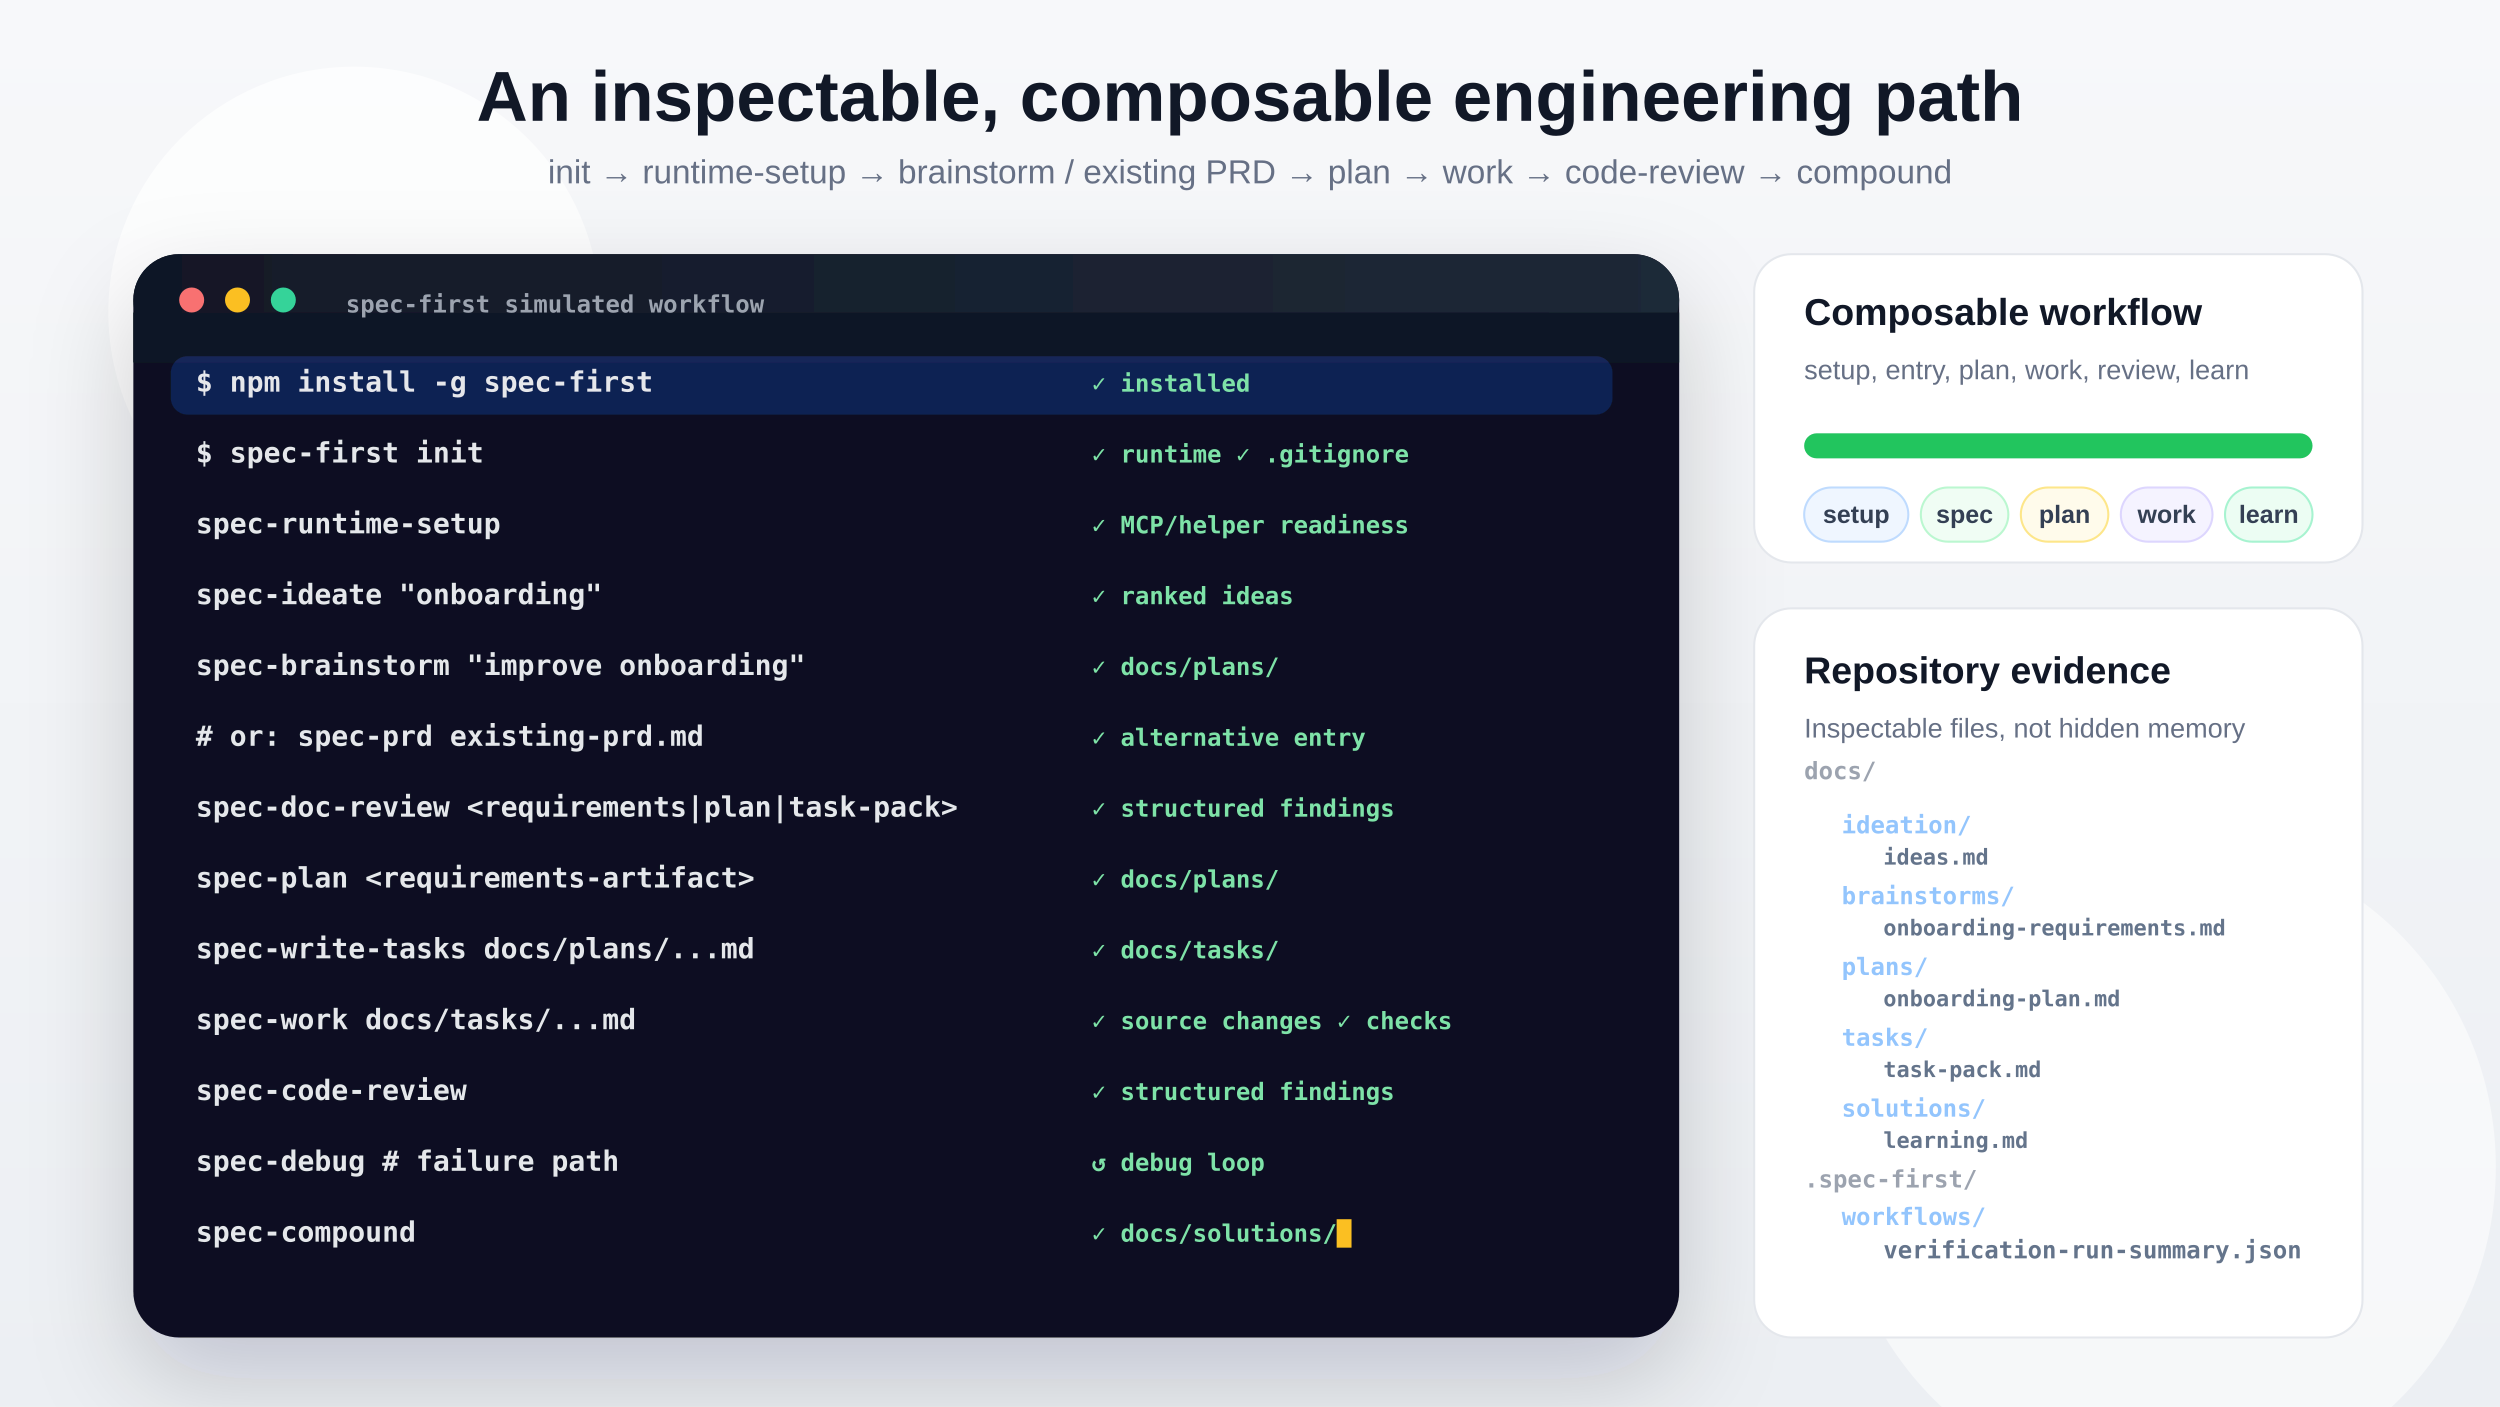
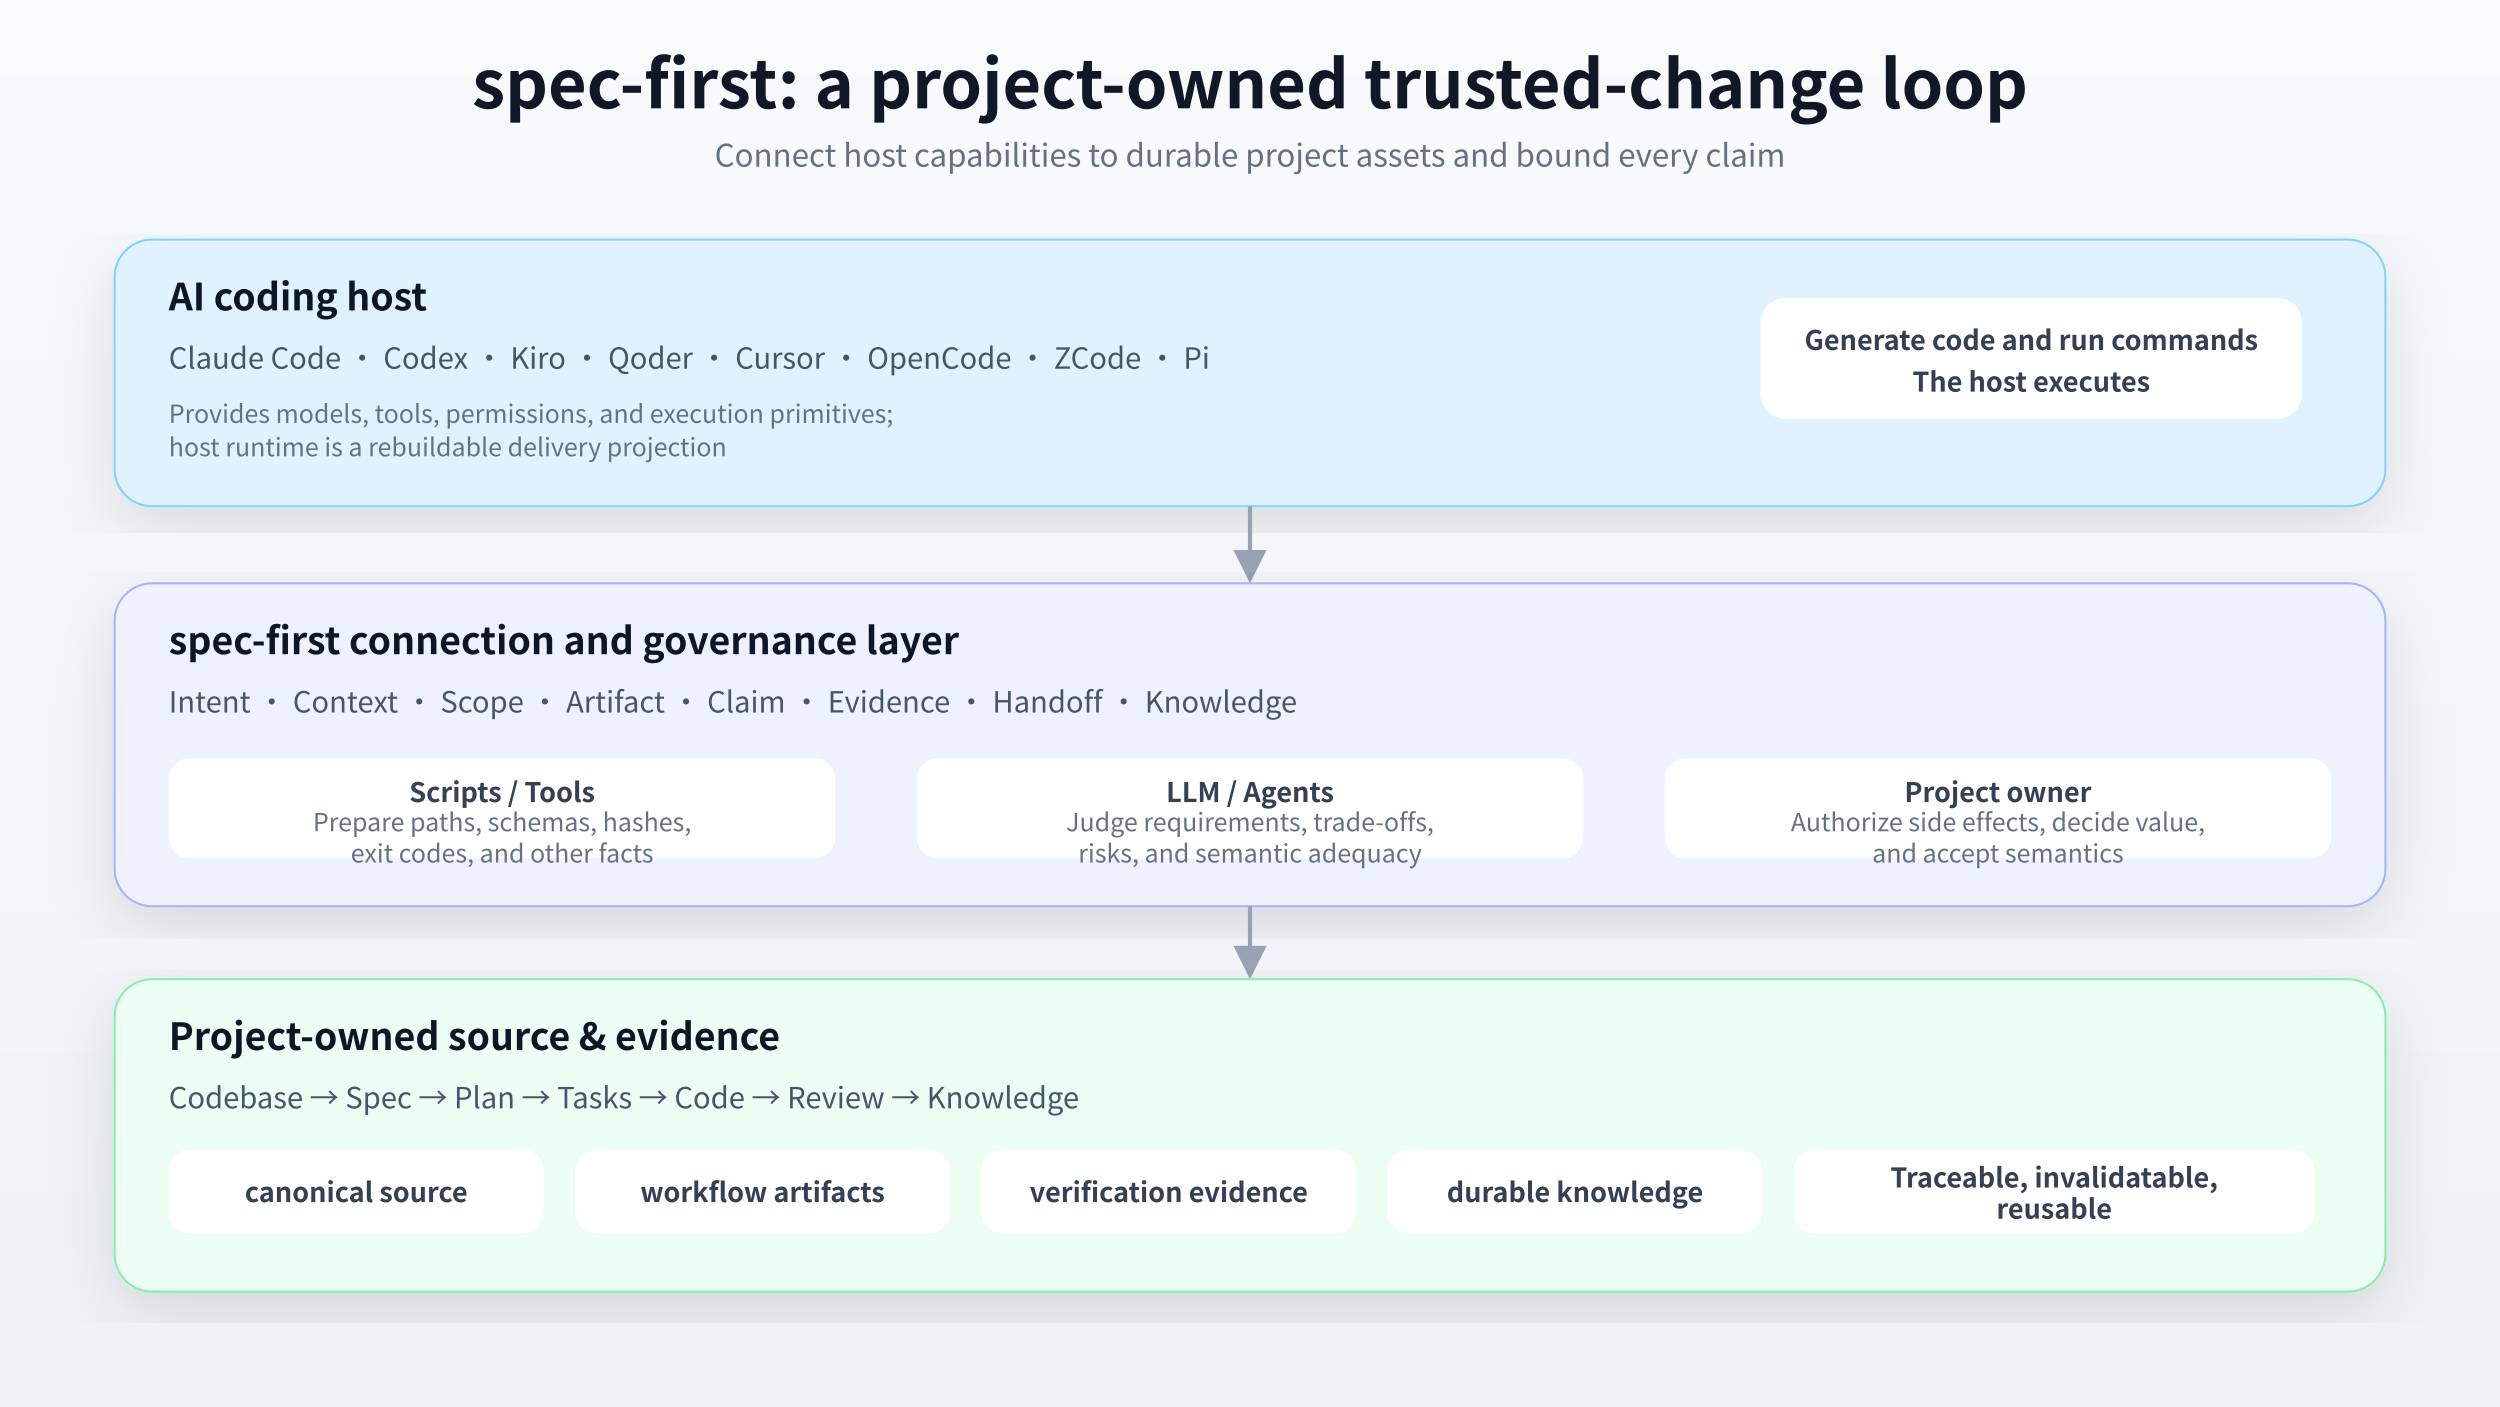
<svg xmlns="http://www.w3.org/2000/svg" viewBox="0 0 1200 675" role="img" aria-labelledby="title desc">
  <defs>
-     <linearGradient id="page" x1="0" y1="0" x2="0" y2="1">
-       <stop offset="0" stop-color="#F7F8FA" />
-       <stop offset="1" stop-color="#ECEFF3" />
+     <linearGradient id="bg" x2="0" y2="1">
+       <stop stop-color="#F8FAFC" />
+       <stop offset="1" stop-color="#EEF2F7" />
    </linearGradient>
-     <linearGradient id="terminalTop" x1="0" y1="0" x2="1" y2="0">
-       <stop offset="0" stop-color="#111827" />
-       <stop offset="1" stop-color="#1F2937" />
-     </linearGradient>
-     <filter id="shadow" x="-12%" y="-12%" width="124%" height="128%">
-       <feDropShadow dx="0" dy="20" stdDeviation="24" flood-color="#111827" flood-opacity="0.18" />
+     <filter id="shadow">
+       <feDropShadow dx="0" dy="10" stdDeviation="16" flood-opacity=".12" />
    </filter>
-     <style>
-       text { font-family: -apple-system, BlinkMacSystemFont, "SF Pro Display", Arial, sans-serif; letter-spacing:0; }
-       .title { fill:#111827; font-size:34px; font-weight:760; text-anchor:middle; }
-       .subtitle { fill:#667085; font-size:16px; font-weight:520; text-anchor:middle; }
-       .mono { font-family:"SFMono-Regular", ui-monospace, Menlo, Consolas, monospace; font-size:13.5px; font-weight:620; }
-       .mono-small { font-family:"SFMono-Regular", ui-monospace, Menlo, Consolas, monospace; font-size:11.5px; font-weight:600; }
-       .cmd { fill:#E5E7EB; }
-       .ok { fill:#7EE2A8; }
-       .muted { fill:#9CA3AF; }
-       .path { fill:#93C5FD; }
-       .accent { fill:#FBBF24; }
-       .artifact-file { fill:#64748B; }
-       .artifact-file-small { fill:#64748B; font-size:10.5px; font-weight:600; }
-       .panel-title { fill:#111827; font-size:18px; font-weight:720; }
-       .panel-copy { fill:#667085; font-size:13px; font-weight:540; }
-       .chip-text { fill:#344054; font-size:12px; font-weight:680; text-anchor:middle; }
-       .scan { animation: scan 16s ease-in-out infinite; }
-       .progressBar { transform-origin:0 0; animation: grow 16s ease-in-out infinite; }
-       .artifact1 { animation: artifactPulse 16s ease-in-out infinite; animation-delay:3.8s; }
-       .artifact2 { animation: artifactPulse 16s ease-in-out infinite; animation-delay:5.2s; }
-       .artifact3 { animation: artifactPulse 16s ease-in-out infinite; animation-delay:8.0s; }
-       .artifact4 { animation: artifactPulse 16s ease-in-out infinite; animation-delay:9.2s; }
-       .artifact5 { animation: artifactPulse 16s ease-in-out infinite; animation-delay:11.0s; }
-       .artifact6 { animation: artifactPulse 16s ease-in-out infinite; animation-delay:12.4s; }
-       .cursor { animation: blink 1s steps(2, start) infinite; }
-       @keyframes scan {
-         0% { transform:translateY(0); opacity:0.95; }
-         9% { transform:translateY(34px); opacity:0.95; }
-         18% { transform:translateY(68px); opacity:0.95; }
-         27% { transform:translateY(102px); opacity:0.95; }
-         36% { transform:translateY(136px); opacity:0.95; }
-         45% { transform:translateY(170px); opacity:0.95; }
-         54% { transform:translateY(204px); opacity:0.95; }
-         63% { transform:translateY(238px); opacity:0.95; }
-         72% { transform:translateY(272px); opacity:0.95; }
-         82% { transform:translateY(306px); opacity:0.95; }
-         92% { transform:translateY(340px); opacity:0.95; }
-         100% { transform:translateY(374px); opacity:0.95; }
-       }
-       @keyframes grow {
-         0% { transform:scaleX(0.08); }
-         18% { transform:scaleX(0.22); }
-         36% { transform:scaleX(0.42); }
-         54% { transform:scaleX(0.58); }
-         72% { transform:scaleX(0.76); }
-         92%, 100% { transform:scaleX(1); }
-       }
-       @keyframes artifactPulse {
-         0%, 12% { transform:translateX(6px); }
-         18%, 100% { transform:translateX(0); }
-       }
-       @keyframes blink {
-         0%, 45% { opacity:1; }
-         46%, 100% { opacity:0; }
-       }
-     </style>
+     <style>text{font-family:-apple-system,BlinkMacSystemFont,"PingFang SC","Noto Sans CJK SC",sans-serif}.h{font-size:32px;font-weight:750;fill:#101828}.sub{font-size:15px;fill:#667085}.t{font-size:18px;font-weight:720;fill:#101828}.b{font-size:14px;fill:#475467}.s{font-size:12px;fill:#667085}.chip{font-size:13px;font-weight:700;fill:#344054;text-anchor:middle}.arrow{stroke:#98A2B3;stroke-width:2;marker-end:url(#a)}</style>
+     <marker id="a" markerWidth="8" markerHeight="8" refX="7" refY="4" orient="auto">
+       <path d="M0 0L8 4L0 8z" fill="#98A2B3" />
+     </marker>
  </defs>
-   <rect width="1200" height="675" fill="url(#page)" />
-   <circle cx="170" cy="150" r="118" fill="#FFFFFF" opacity="0.72" />
-   <circle cx="1040" cy="560" r="158" fill="#FFFFFF" opacity="0.54" />
-   <text x="600" y="58" class="title">An inspectable, composable engineering path</text>
-   <text x="600" y="88" class="subtitle">init → runtime-setup → brainstorm / existing PRD → plan → work → code-review → compound</text>
-   <g transform="translate(64 122)" filter="url(#shadow)">
-     <rect x="0" y="0" width="742" height="520" rx="22" fill="#0B1020" />
-     <rect x="0" y="0" width="742" height="44" rx="22" fill="url(#terminalTop)" />
-     <rect x="0" y="28" width="742" height="24" fill="#111827" />
-     <circle cx="28" cy="22" r="6" fill="#F87171" />
-     <circle cx="50" cy="22" r="6" fill="#FBBF24" />
-     <circle cx="72" cy="22" r="6" fill="#34D399" />
-     <text x="102" y="28" class="mono-small muted">spec-first simulated workflow</text>
-     <g transform="translate(30 66)">
-       <rect class="scan" x="-12" y="-17" width="692" height="28" rx="8" fill="#1D4ED8" opacity="0.28" />
-       <text x="0" y="0" class="mono cmd">$ npm install -g spec-first</text>
-       <text x="430" y="0" class="mono-small ok">✓ installed</text>
-       <text x="0" y="34" class="mono cmd">$ spec-first init</text>
-       <text x="430" y="34" class="mono-small ok">✓ runtime  ✓ .gitignore</text>
-       <text x="0" y="68" class="mono cmd">spec-runtime-setup</text>
-       <text x="430" y="68" class="mono-small ok">✓ MCP/helper readiness</text>
-       <text x="0" y="102" class="mono cmd">spec-ideate "onboarding"</text>
-       <text x="430" y="102" class="mono-small ok">✓ ranked ideas</text>
-       <text x="0" y="136" class="mono cmd">spec-brainstorm "improve onboarding"</text>
-       <text x="430" y="136" class="mono-small ok">✓ docs/plans/</text>
-       <text x="0" y="170" class="mono cmd"># or: spec-prd existing-prd.md</text>
-       <text x="430" y="170" class="mono-small ok">✓ alternative entry</text>
-       <text x="0" y="204" class="mono cmd">spec-doc-review &lt;requirements|plan|task-pack&gt;</text>
-       <text x="430" y="204" class="mono-small ok">✓ structured findings</text>
-       <text x="0" y="238" class="mono cmd">spec-plan &lt;requirements-artifact&gt;</text>
-       <text x="430" y="238" class="mono-small ok">✓ docs/plans/</text>
-       <text x="0" y="272" class="mono cmd">spec-write-tasks docs/plans/...md</text>
-       <text x="430" y="272" class="mono-small ok">✓ docs/tasks/</text>
-       <text x="0" y="306" class="mono cmd">spec-work docs/tasks/...md</text>
-       <text x="430" y="306" class="mono-small ok">✓ source changes  ✓ checks</text>
-       <text x="0" y="340" class="mono cmd">spec-code-review</text>
-       <text x="430" y="340" class="mono-small ok">✓ structured findings</text>
-       <text x="0" y="374" class="mono cmd">spec-debug  # failure path</text>
-       <text x="430" y="374" class="mono-small ok">↺ debug loop</text>
-       <text x="0" y="408" class="mono cmd">spec-compound</text>
-       <text x="430" y="408" class="mono-small ok">✓ docs/solutions/<tspan class="cursor accent"> █</tspan>
+   <rect width="1200" height="675" fill="url(#bg)" />
+   <text x="600" y="52" text-anchor="middle" class="h">spec-first: a project-owned trusted-change loop</text>
+   <text x="600" y="80" text-anchor="middle" class="sub">Connect host capabilities to durable project assets and bound every claim</text>
+   <g transform="translate(55 115)" filter="url(#shadow)">
+     <rect width="1090" height="128" rx="18" fill="#E0F2FE" stroke="#7DD3FC" />
+     <text x="26" y="34" class="t">AI coding host</text>
+     <text x="26" y="62" class="b">Claude Code · Codex · Kiro · Qoder · Cursor · OpenCode · ZCode · Pi</text>
+     <text x="26" y="88" class="s">Provides models, tools, permissions, and execution primitives;<tspan x="26" dy="16">host runtime is a rebuildable delivery projection</tspan>
+     </text>
+     <rect x="790" y="28" width="260" height="58" rx="12" fill="#fff" />
+     <text x="920" y="53" class="chip">Generate code and run commands</text>
+     <text x="920" y="73" class="chip">The host executes</text>
+   </g>
+   <path d="M600 243V278" class="arrow" />
+   <g transform="translate(55 280)" filter="url(#shadow)">
+     <rect width="1090" height="155" rx="18" fill="#EEF2FF" stroke="#A5B4FC" />
+     <text x="26" y="34" class="t">spec-first connection and governance layer</text>
+     <text x="26" y="62" class="b">Intent · Context · Scope · Artifact · Claim · Evidence · Handoff · Knowledge</text>
+     <rect x="26" y="84" width="320" height="48" rx="10" fill="#fff" />
+     <text x="186" y="105" class="chip">Scripts / Tools</text>
+     <text x="186" y="119" class="s" text-anchor="middle">Prepare paths, schemas, hashes,<tspan x="186" dy="15">exit codes, and other facts</tspan>
+     </text>
+     <rect x="385" y="84" width="320" height="48" rx="10" fill="#fff" />
+     <text x="545" y="105" class="chip">LLM / Agents</text>
+     <text x="545" y="119" class="s" text-anchor="middle">Judge requirements, trade-offs,<tspan x="545" dy="15">risks, and semantic adequacy</tspan>
+     </text>
+     <rect x="744" y="84" width="320" height="48" rx="10" fill="#fff" />
+     <text x="904" y="105" class="chip">Project owner</text>
+     <text x="904" y="119" class="s" text-anchor="middle">Authorize side effects, decide value,<tspan x="904" dy="15">and accept semantics</tspan>
+     </text>
+   </g>
+   <path d="M600 435V468" class="arrow" />
+   <g transform="translate(55 470)" filter="url(#shadow)">
+     <rect width="1090" height="150" rx="18" fill="#ECFDF3" stroke="#86EFAC" />
+     <text x="26" y="34" class="t">Project-owned source &amp; evidence</text>
+     <text x="26" y="62" class="b">Codebase → Spec → Plan → Tasks → Code → Review → Knowledge</text>
+     <g transform="translate(26 82)">
+       <rect width="180" height="40" rx="10" fill="#fff" />
+       <text x="90" y="25" class="chip">canonical source</text>
+       <rect x="195" width="180" height="40" rx="10" fill="#fff" />
+       <text x="285" y="25" class="chip">workflow artifacts</text>
+       <rect x="390" width="180" height="40" rx="10" fill="#fff" />
+       <text x="480" y="25" class="chip">verification evidence</text>
+       <rect x="585" width="180" height="40" rx="10" fill="#fff" />
+       <text x="675" y="25" class="chip">durable knowledge</text>
+       <rect x="780" width="250" height="40" rx="10" fill="#fff" />
+       <text x="905" y="18" class="chip">Traceable, invalidatable,<tspan x="905" dy="15">reusable</tspan>
      </text>
    </g>
  </g>
-   <g transform="translate(842 122)">
-     <rect x="0" y="0" width="292" height="148" rx="18" fill="#FFFFFF" stroke="#E4E7EC" />
-     <text x="24" y="34" class="panel-title">Composable workflow</text>
-     <text x="24" y="60" class="panel-copy">setup, entry, plan, work, review, learn</text>
-     <rect x="24" y="86" width="244" height="12" rx="6" fill="#EAECF0" />
-     <rect class="progressBar" x="24" y="86" width="244" height="12" rx="6" fill="#22C55E" />
-     <g transform="translate(24 112)">
-       <rect x="0" y="0" width="50" height="26" rx="13" fill="#EFF6FF" stroke="#BFDBFE" />
-       <text x="25" y="17" class="chip-text">setup</text>
-       <rect x="56" y="0" width="42" height="26" rx="13" fill="#F0FDF4" stroke="#BBF7D0" />
-       <text x="77" y="17" class="chip-text">spec</text>
-       <rect x="104" y="0" width="42" height="26" rx="13" fill="#FFFBEB" stroke="#FDE68A" />
-       <text x="125" y="17" class="chip-text">plan</text>
-       <rect x="152" y="0" width="44" height="26" rx="13" fill="#F5F3FF" stroke="#DDD6FE" />
-       <text x="174" y="17" class="chip-text">work</text>
-       <rect x="202" y="0" width="42" height="26" rx="13" fill="#ECFDF3" stroke="#A7F3D0" />
-       <text x="223" y="17" class="chip-text">learn</text>
-     </g>
-   </g>
-   <g transform="translate(842 292)">
-     <rect x="0" y="0" width="292" height="350" rx="18" fill="#FFFFFF" stroke="#E4E7EC" />
-     <text x="24" y="36" class="panel-title">Repository evidence</text>
-     <text x="24" y="62" class="panel-copy">Inspectable files, not hidden memory</text>
-     <g transform="translate(24 82)">
-       <text x="0" y="0" class="mono-small muted">docs/</text>
-       <g class="artifact1">
-         <text x="18" y="26" class="mono-small path">ideation/</text>
-         <text x="38" y="41" class="mono-small artifact-file-small">ideas.md</text>
-       </g>
-       <g class="artifact2">
-         <text x="18" y="60" class="mono-small path">brainstorms/</text>
-         <text x="38" y="75" class="mono-small artifact-file-small">onboarding-requirements.md</text>
-       </g>
-       <g class="artifact3">
-         <text x="18" y="94" class="mono-small path">plans/</text>
-         <text x="38" y="109" class="mono-small artifact-file-small">onboarding-plan.md</text>
-       </g>
-       <g class="artifact4">
-         <text x="18" y="128" class="mono-small path">tasks/</text>
-         <text x="38" y="143" class="mono-small artifact-file-small">task-pack.md</text>
-       </g>
-       <g class="artifact5">
-         <text x="18" y="162" class="mono-small path">solutions/</text>
-         <text x="38" y="177" class="mono-small artifact-file-small">learning.md</text>
-       </g>
-       <g class="artifact6">
-         <text x="0" y="196" class="mono-small muted">.spec-first/</text>
-         <text x="18" y="214" class="mono-small path">workflows/</text>
-         <text x="38" y="230" class="mono-small artifact-file">verification-run-summary.json</text>
-       </g>
-     </g>
-   </g>
</svg>
